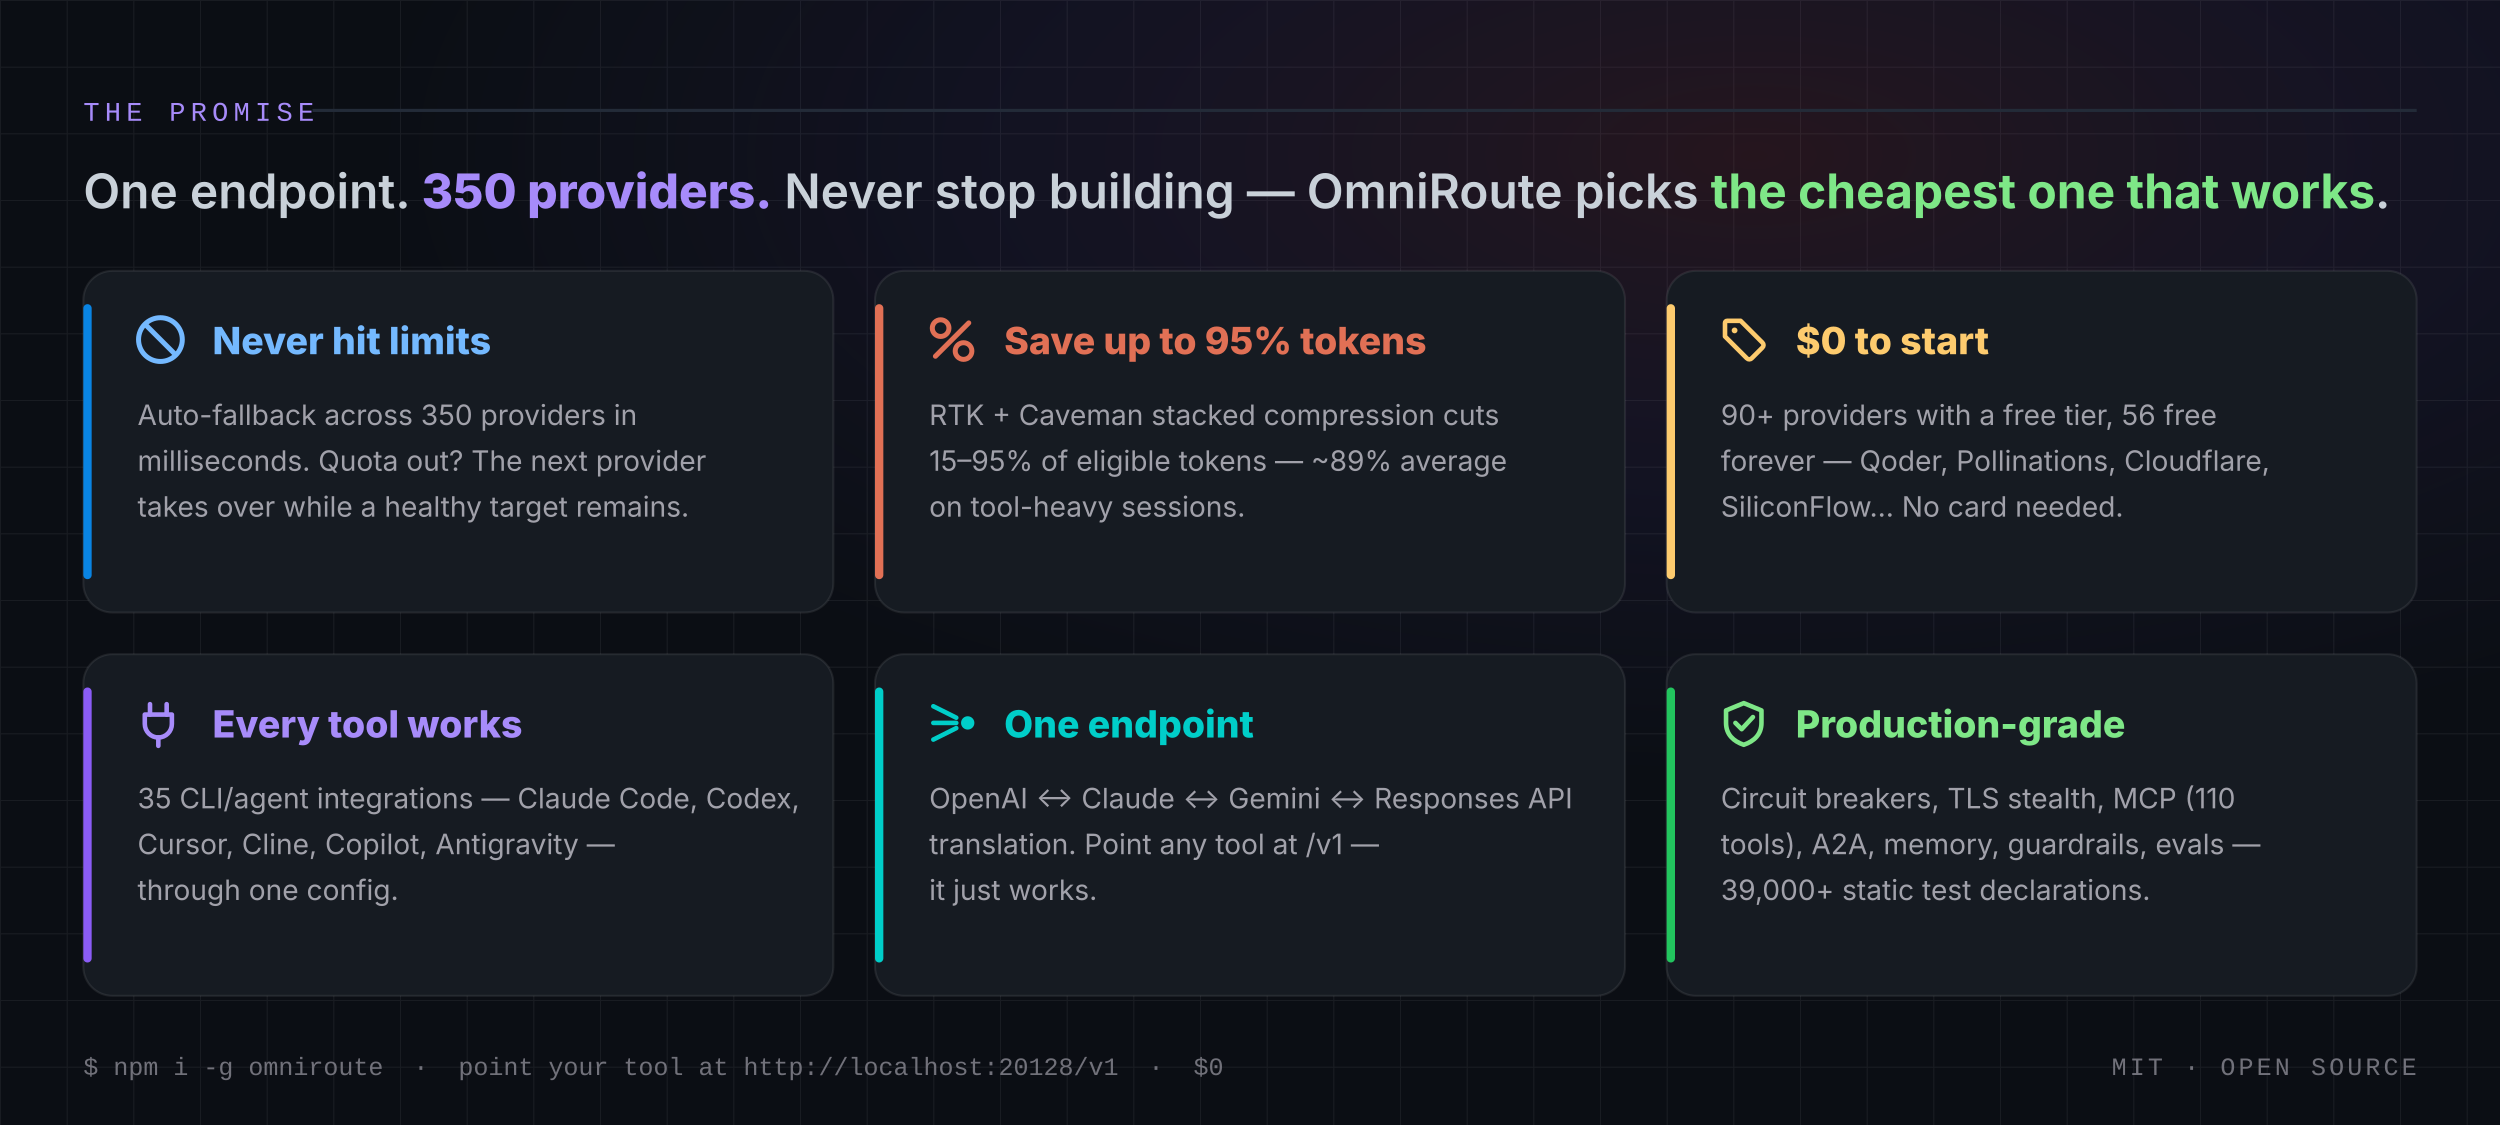
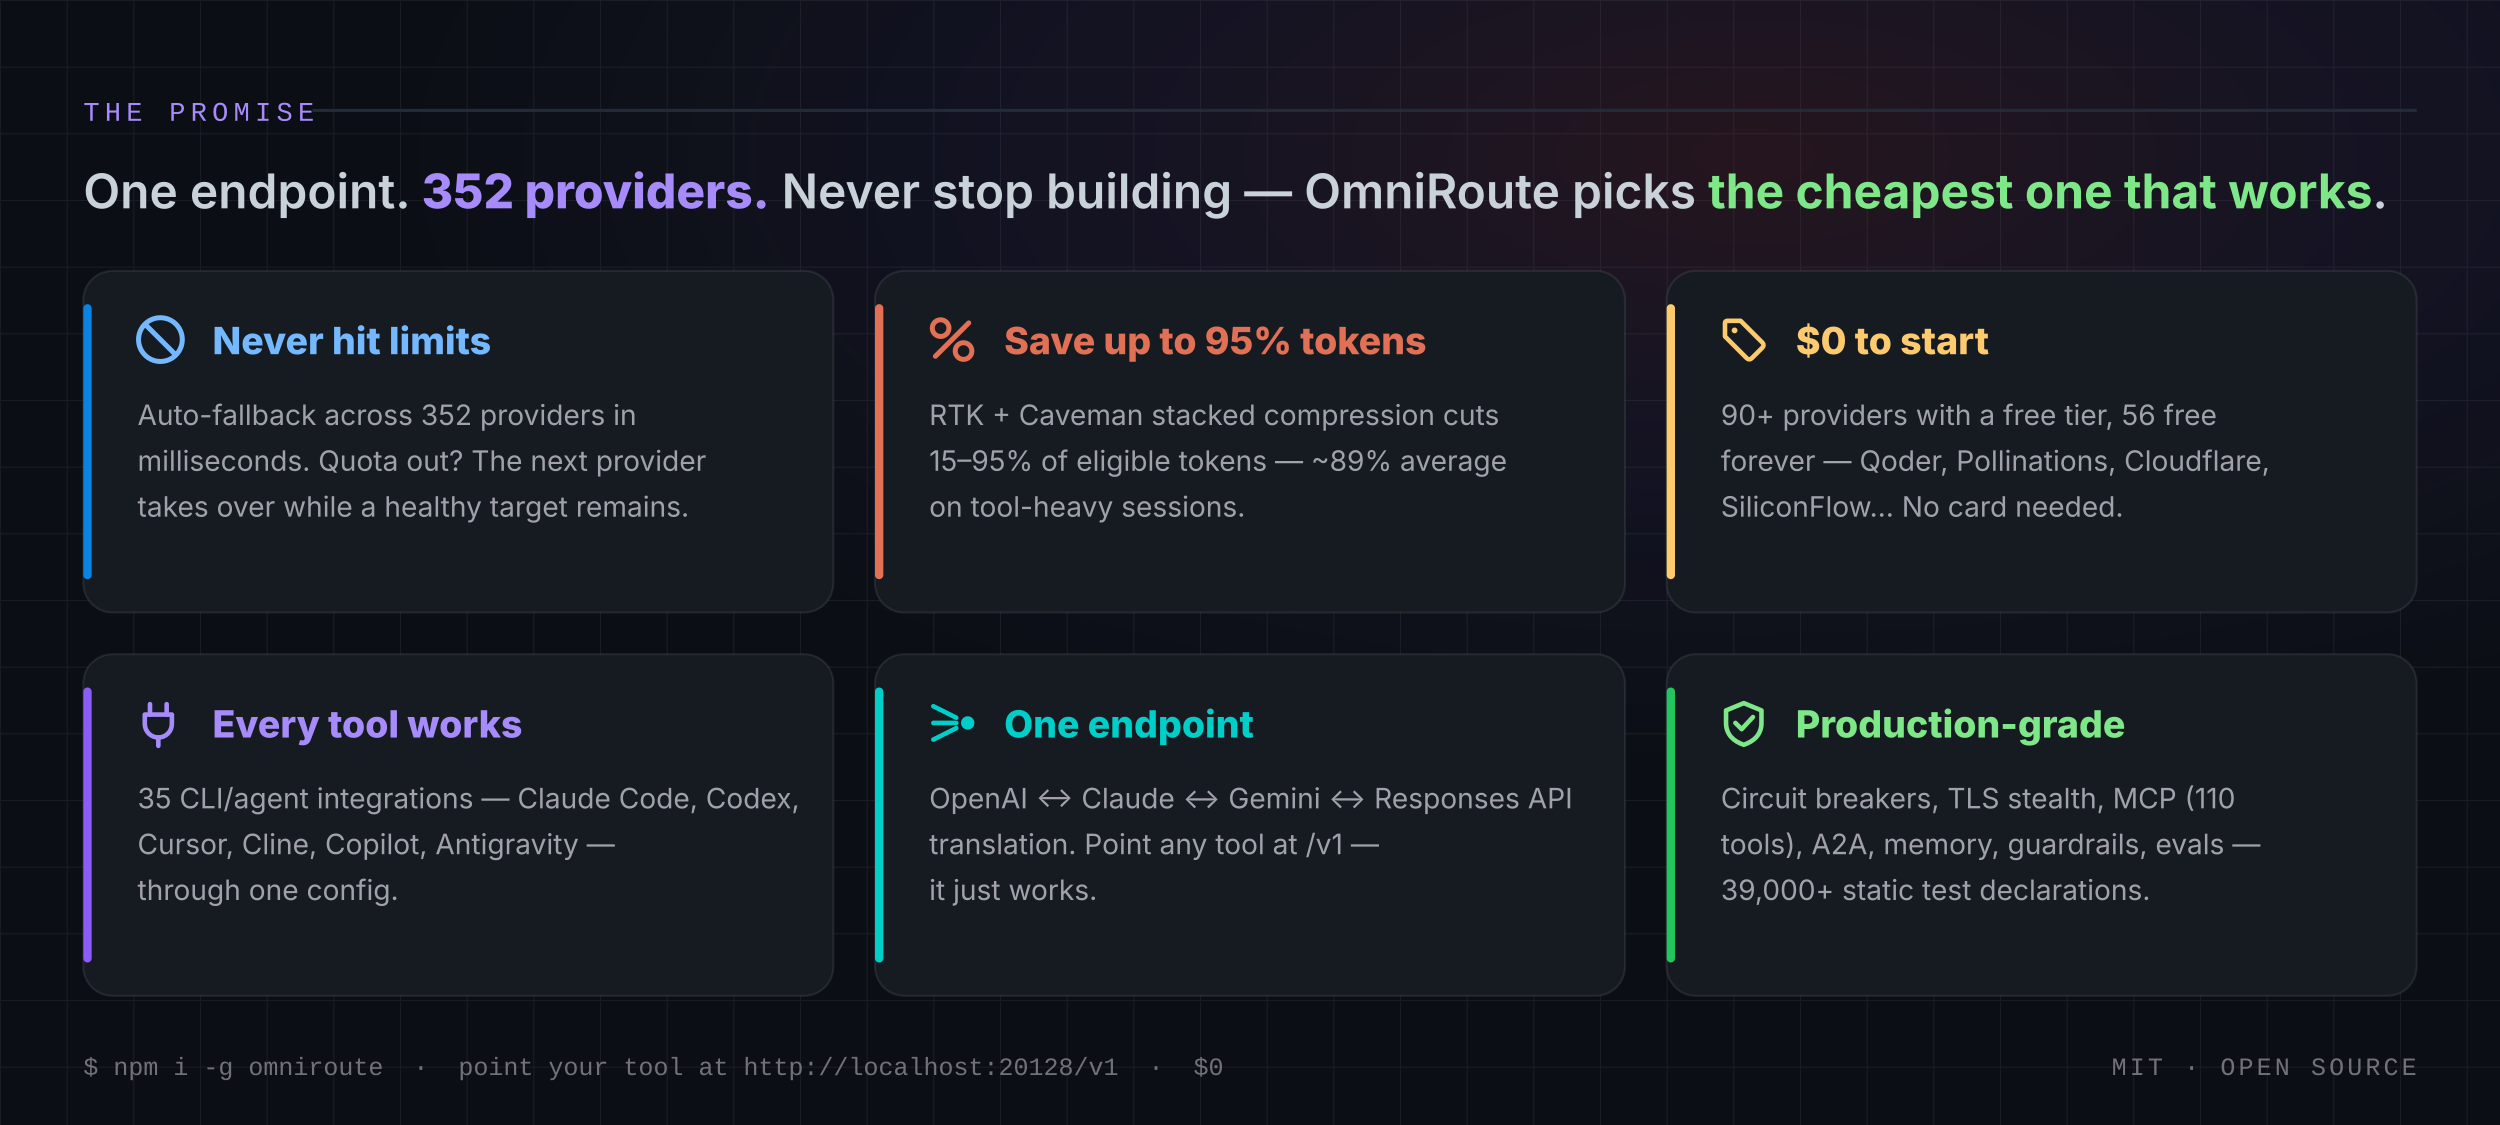
- <svg xmlns="http://www.w3.org/2000/svg" viewBox="0 0 1200 540" role="img" aria-label="The OmniRoute promise: one endpoint and 350 providers. Six pillars. Resilient fallback: automatic routing continues while another healthy target is available. Save up to 95 percent of eligible tokens: RTK plus Caveman stacked compression averages about 89 percent on tool-heavy sessions. Zero dollars to start: 90+ providers with a free tier and 56 recurring or keyless free-forever providers. Every tool works: 35 CLI and agent integration records, including Claude Code, Codex, Cursor, Cline, Copilot and Antigravity, through one config. One endpoint: OpenAI, Claude, Gemini and Responses API translation at /v1. Production controls: circuit breakers, TLS stealth, MCP with 110 tools, A2A, memory, guardrails, evals, and 39,000+ static test declarations across 5,100+ tracked test files.">
+ <svg xmlns="http://www.w3.org/2000/svg" viewBox="0 0 1200 540" role="img" aria-label="The OmniRoute promise: one endpoint and 352 providers. Six pillars. Resilient fallback: automatic routing continues while another healthy target is available. Save up to 95 percent of eligible tokens: RTK plus Caveman stacked compression averages about 89 percent on tool-heavy sessions. Zero dollars to start: 90+ providers with a free tier and 56 recurring or keyless free-forever providers. Every tool works: 35 CLI and agent integration records, including Claude Code, Codex, Cursor, Cline, Copilot and Antigravity, through one config. One endpoint: OpenAI, Claude, Gemini and Responses API translation at /v1. Production controls: circuit breakers, TLS stealth, MCP with 110 tools, A2A, memory, guardrails, evals, and 39,000+ static test declarations across 5,100+ tracked test files.">
  <defs>
    <pattern id="gridPaperP" width="32" height="32" patternUnits="userSpaceOnUse">
      <path d="M 32 0 L 0 0 0 32" fill="none" stroke="#ffffff" stroke-opacity="0.06" stroke-width="1" />
    </pattern>
    <radialGradient id="bgGlowP" cx="70%" cy="14%" r="55%">
      <stop offset="0%" stop-color="#e54d5e" stop-opacity="0.12" />
      <stop offset="55%" stop-color="#8b5cf6" stop-opacity="0.06" />
      <stop offset="100%" stop-color="#6366f1" stop-opacity="0" />
    </radialGradient>
  </defs>
  <rect width="1200" height="540" fill="#0b0e14" />
  <rect width="1200" height="540" fill="url(#gridPaperP)" />
  <rect width="1200" height="540" fill="url(#bgGlowP)" />
  <g>
    <text x="40" y="58" font-family="Consolas, 'Courier New', monospace" font-size="13" letter-spacing="2.5" fill="#a78bfa">THE PROMISE</text>
    <line x1="150" y1="53" x2="1160" y2="53" stroke="#232b38" stroke-width="1.5" />
  </g>
  <g>
-     <text x="40" y="100" font-family="Inter, 'Segoe UI', Arial, Helvetica, system-ui, sans-serif" font-size="23" font-weight="600" fill="#c9d1d9">One endpoint. <tspan fill="#a78bfa" font-weight="800">350 providers.</tspan> Never stop building — OmniRoute picks <tspan fill="#7ee787" font-weight="700">the cheapest one that works</tspan>.</text>
+     <text x="40" y="100" font-family="Inter, 'Segoe UI', Arial, Helvetica, system-ui, sans-serif" font-size="23" font-weight="600" fill="#c9d1d9">One endpoint. <tspan fill="#a78bfa" font-weight="800">352 providers.</tspan> Never stop building — OmniRoute picks <tspan fill="#7ee787" font-weight="700">the cheapest one that works</tspan>.</text>
  </g>
  <g font-family="Inter, 'Segoe UI', Arial, Helvetica, system-ui, sans-serif">
    <g>
      <rect x="40" y="130" width="360" height="164" rx="14" fill="#161b22" stroke="#ffffff" stroke-opacity="0.08" stroke-width="1" />
      <rect x="40" y="130" width="360" height="164" rx="14" fill="none" stroke="#74b9ff" stroke-width="1.5" opacity="0">
        <animate attributeName="opacity" values="0;0.9;0;0" keyTimes="0;0.055;0.12;1" dur="12s" begin="3s" repeatCount="indefinite" />
      </rect>
      <rect x="40" y="146" width="4" height="132" rx="2" fill="#0984e3" />
      <g transform="translate(66,152)" stroke="#74b9ff" stroke-width="2.4" fill="none" stroke-linecap="round">
        <circle cx="11" cy="11" r="10.5" />
        <line x1="3.9" y1="3.9" x2="18.1" y2="18.1" />
      </g>
      <text x="102" y="170" font-size="18" font-weight="800" fill="#74b9ff">Never hit limits</text>
-       <text x="66" y="204" font-size="13.5" fill="#a1a1aa">Auto-fallback across 350 providers in</text>
+       <text x="66" y="204" font-size="13.5" fill="#a1a1aa">Auto-fallback across 352 providers in</text>
      <text x="66" y="226" font-size="13.5" fill="#a1a1aa">milliseconds. Quota out? The next provider</text>
      <text x="66" y="248" font-size="13.5" fill="#a1a1aa">takes over while a healthy target remains.</text>
    </g>
    <g>
      <rect x="420" y="130" width="360" height="164" rx="14" fill="#161b22" stroke="#ffffff" stroke-opacity="0.08" stroke-width="1" />
      <rect x="420" y="130" width="360" height="164" rx="14" fill="none" stroke="#e17055" stroke-width="1.5" opacity="0">
        <animate attributeName="opacity" values="0;0;0.9;0;0" keyTimes="0;0.167;0.222;0.287;1" dur="12s" begin="3s" repeatCount="indefinite" />
      </rect>
      <rect x="420" y="146" width="4" height="132" rx="2" fill="#e17055" />
      <g transform="translate(446,152)" stroke="#e17055" stroke-width="2.4" fill="none" stroke-linecap="round">
        <circle cx="5.5" cy="5.5" r="4" />
        <circle cx="16.5" cy="16.5" r="4" />
        <line x1="19" y1="3" x2="3" y2="19" />
      </g>
      <text x="482" y="170" font-size="18" font-weight="800" fill="#e17055">Save up to 95% tokens</text>
      <text x="446" y="204" font-size="13.5" fill="#a1a1aa">RTK + Caveman stacked compression cuts</text>
      <text x="446" y="226" font-size="13.5" fill="#a1a1aa">15–95% of eligible tokens — ~89% average</text>
      <text x="446" y="248" font-size="13.5" fill="#a1a1aa">on tool-heavy sessions.</text>
    </g>
    <g>
      <rect x="800" y="130" width="360" height="164" rx="14" fill="#161b22" stroke="#ffffff" stroke-opacity="0.08" stroke-width="1" />
      <rect x="800" y="130" width="360" height="164" rx="14" fill="none" stroke="#fdcb6e" stroke-width="1.5" opacity="0">
        <animate attributeName="opacity" values="0;0;0.9;0;0" keyTimes="0;0.334;0.389;0.454;1" dur="12s" begin="3s" repeatCount="indefinite" />
      </rect>
      <rect x="800" y="146" width="4" height="132" rx="2" fill="#fdcb6e" />
      <g transform="translate(826,152)" stroke="#fdcb6e" stroke-width="2.2" fill="none" stroke-linecap="round" stroke-linejoin="round">
        <path d="M 2,9.5 L 2,3 A 1,1 0 0 1 3,2 L 9.5,2 L 20,12.5 A 1.6,1.6 0 0 1 20,14.8 L 14.8,20 A 1.6,1.6 0 0 1 12.5,20 Z" />
        <circle cx="6.6" cy="6.6" r="1.4" fill="#fdcb6e" stroke="none" />
      </g>
      <text x="862" y="170" font-size="18" font-weight="800" fill="#fdcb6e">$0 to start</text>
      <text x="826" y="204" font-size="13.5" fill="#a1a1aa">90+ providers with a free tier, 56 free</text>
      <text x="826" y="226" font-size="13.5" fill="#a1a1aa">forever — Qoder, Pollinations, Cloudflare,</text>
      <text x="826" y="248" font-size="13.5" fill="#a1a1aa">SiliconFlow… No card needed.</text>
    </g>
    <g>
      <rect x="40" y="314" width="360" height="164" rx="14" fill="#161b22" stroke="#ffffff" stroke-opacity="0.08" stroke-width="1" />
      <rect x="40" y="314" width="360" height="164" rx="14" fill="none" stroke="#a78bfa" stroke-width="1.5" opacity="0">
        <animate attributeName="opacity" values="0;0;0.9;0;0" keyTimes="0;0.5;0.555;0.62;1" dur="12s" begin="3s" repeatCount="indefinite" />
      </rect>
      <rect x="40" y="330" width="4" height="132" rx="2" fill="#8b5cf6" />
      <g transform="translate(66,336)" stroke="#a78bfa" stroke-width="2.2" fill="none" stroke-linecap="round" stroke-linejoin="round">
        <path d="M 6,2 L 6,7 M 14,2 L 14,7" />
        <path d="M 3.5,7 L 16.5,7 L 16.5,11.5 A 6.5,6.5 0 0 1 10,18 A 6.5,6.5 0 0 1 3.5,11.5 Z" />
        <path d="M 10,18 L 10,22" />
      </g>
      <text x="102" y="354" font-size="18" font-weight="800" fill="#a78bfa">Every tool works</text>
      <text x="66" y="388" font-size="13.5" fill="#a1a1aa">35 CLI/agent integrations — Claude Code, Codex,</text>
      <text x="66" y="410" font-size="13.5" fill="#a1a1aa">Cursor, Cline, Copilot, Antigravity —</text>
      <text x="66" y="432" font-size="13.5" fill="#a1a1aa">through one config.</text>
    </g>
    <g>
      <rect x="420" y="314" width="360" height="164" rx="14" fill="#161b22" stroke="#ffffff" stroke-opacity="0.08" stroke-width="1" />
      <rect x="420" y="314" width="360" height="164" rx="14" fill="none" stroke="#00cec9" stroke-width="1.5" opacity="0">
        <animate attributeName="opacity" values="0;0;0.9;0;0" keyTimes="0;0.667;0.722;0.787;1" dur="12s" begin="3s" repeatCount="indefinite" />
      </rect>
      <rect x="420" y="330" width="4" height="132" rx="2" fill="#00cec9" />
      <g transform="translate(446,336)" stroke="#00cec9" stroke-width="2.2" fill="none" stroke-linecap="round">
        <path d="M 2,3 L 13,8.5 M 2,11 L 13,11 M 2,19 L 13,13.5" />
        <circle cx="18.5" cy="11" r="3.2" fill="#00cec9" stroke="none" />
      </g>
      <text x="482" y="354" font-size="18" font-weight="800" fill="#00cec9">One endpoint</text>
      <text x="446" y="388" font-size="13.5" fill="#a1a1aa">OpenAI ↔ Claude ↔ Gemini ↔ Responses API</text>
      <text x="446" y="410" font-size="13.5" fill="#a1a1aa">translation. Point any tool at /v1 —</text>
      <text x="446" y="432" font-size="13.5" fill="#a1a1aa">it just works.</text>
    </g>
    <g>
      <rect x="800" y="314" width="360" height="164" rx="14" fill="#161b22" stroke="#ffffff" stroke-opacity="0.08" stroke-width="1" />
      <rect x="800" y="314" width="360" height="164" rx="14" fill="none" stroke="#7ee787" stroke-width="1.5" opacity="0">
        <animate attributeName="opacity" values="0;0;0.9;0;0" keyTimes="0;0.834;0.889;0.954;1" dur="12s" begin="3s" repeatCount="indefinite" />
      </rect>
      <rect x="800" y="330" width="4" height="132" rx="2" fill="#22c55e" />
      <g transform="translate(826,336)" stroke="#7ee787" stroke-width="2.2" fill="none" stroke-linecap="round" stroke-linejoin="round">
        <path d="M 11,1.5 L 19.5,5 L 19.5,11 C 19.5,16.5 16,19.8 11,21.5 C 6,19.8 2.5,16.5 2.5,11 L 2.5,5 Z" />
        <path d="M 7,11 L 10,14 L 15.4,8.2" />
      </g>
      <text x="862" y="354" font-size="18" font-weight="800" fill="#7ee787">Production-grade</text>
      <text x="826" y="388" font-size="13.5" fill="#a1a1aa">Circuit breakers, TLS stealth, MCP (110</text>
      <text x="826" y="410" font-size="13.5" fill="#a1a1aa">tools), A2A, memory, guardrails, evals —</text>
      <text x="826" y="432" font-size="13.5" fill="#a1a1aa">39,000+ static test declarations.</text>
    </g>
  </g>
  <g>
    <text x="40" y="516" font-family="Consolas, 'Courier New', monospace" font-size="12" fill="#71717a">$ npm i -g omniroute  ·  point your tool at http://localhost:20128/v1  ·  $0</text>
    <text x="1160" y="516" text-anchor="end" font-family="Consolas, 'Courier New', monospace" font-size="12" letter-spacing="1.5" fill="#71717a">MIT · OPEN SOURCE</text>
  </g>
</svg>
